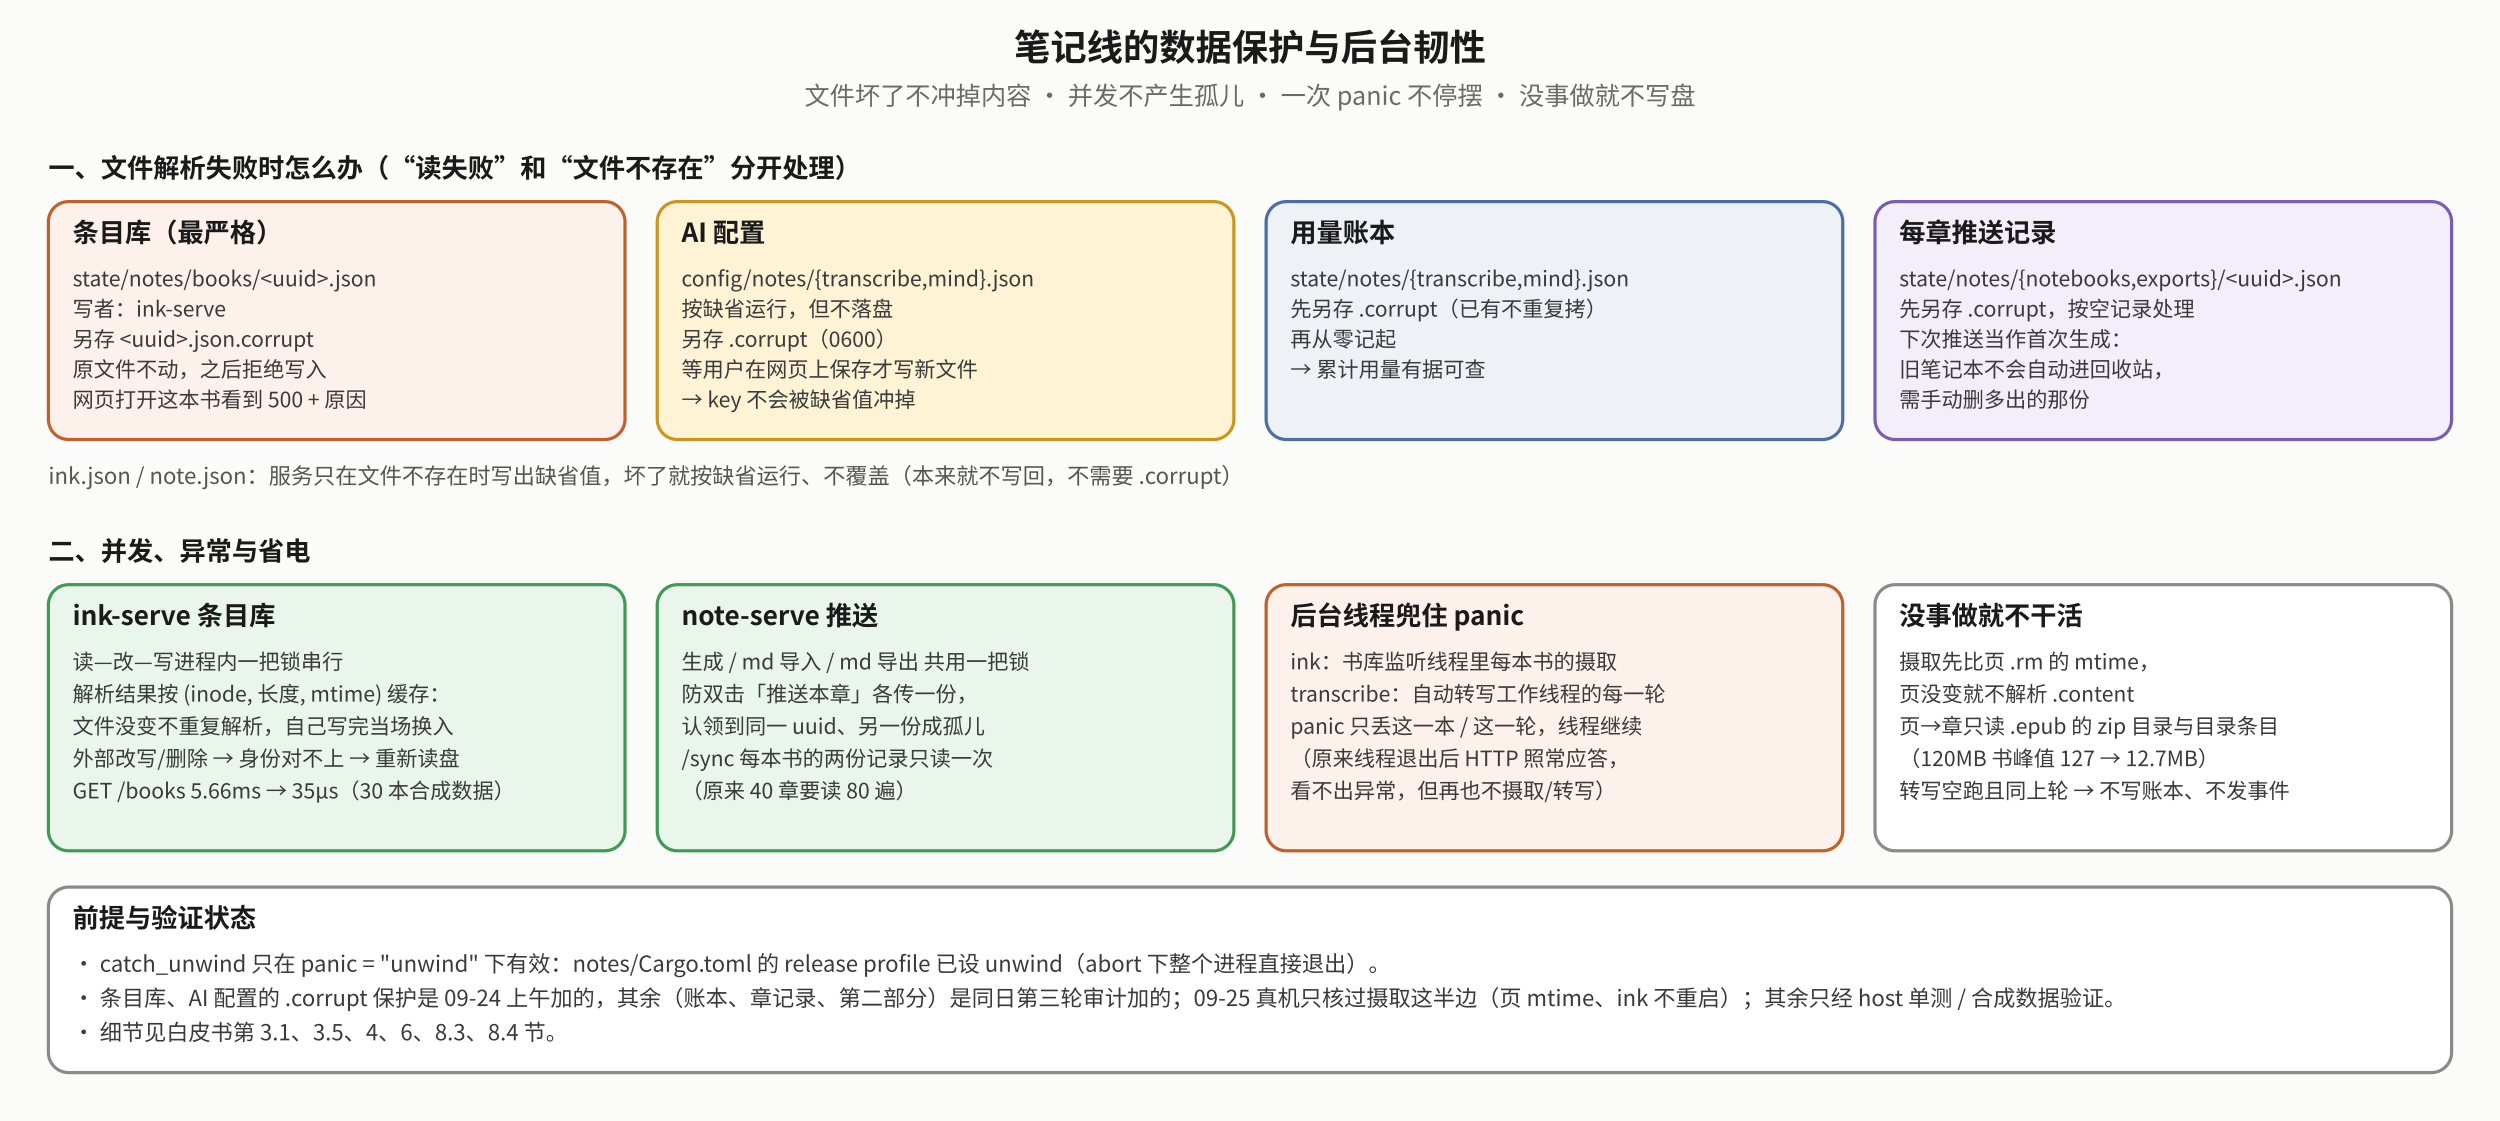
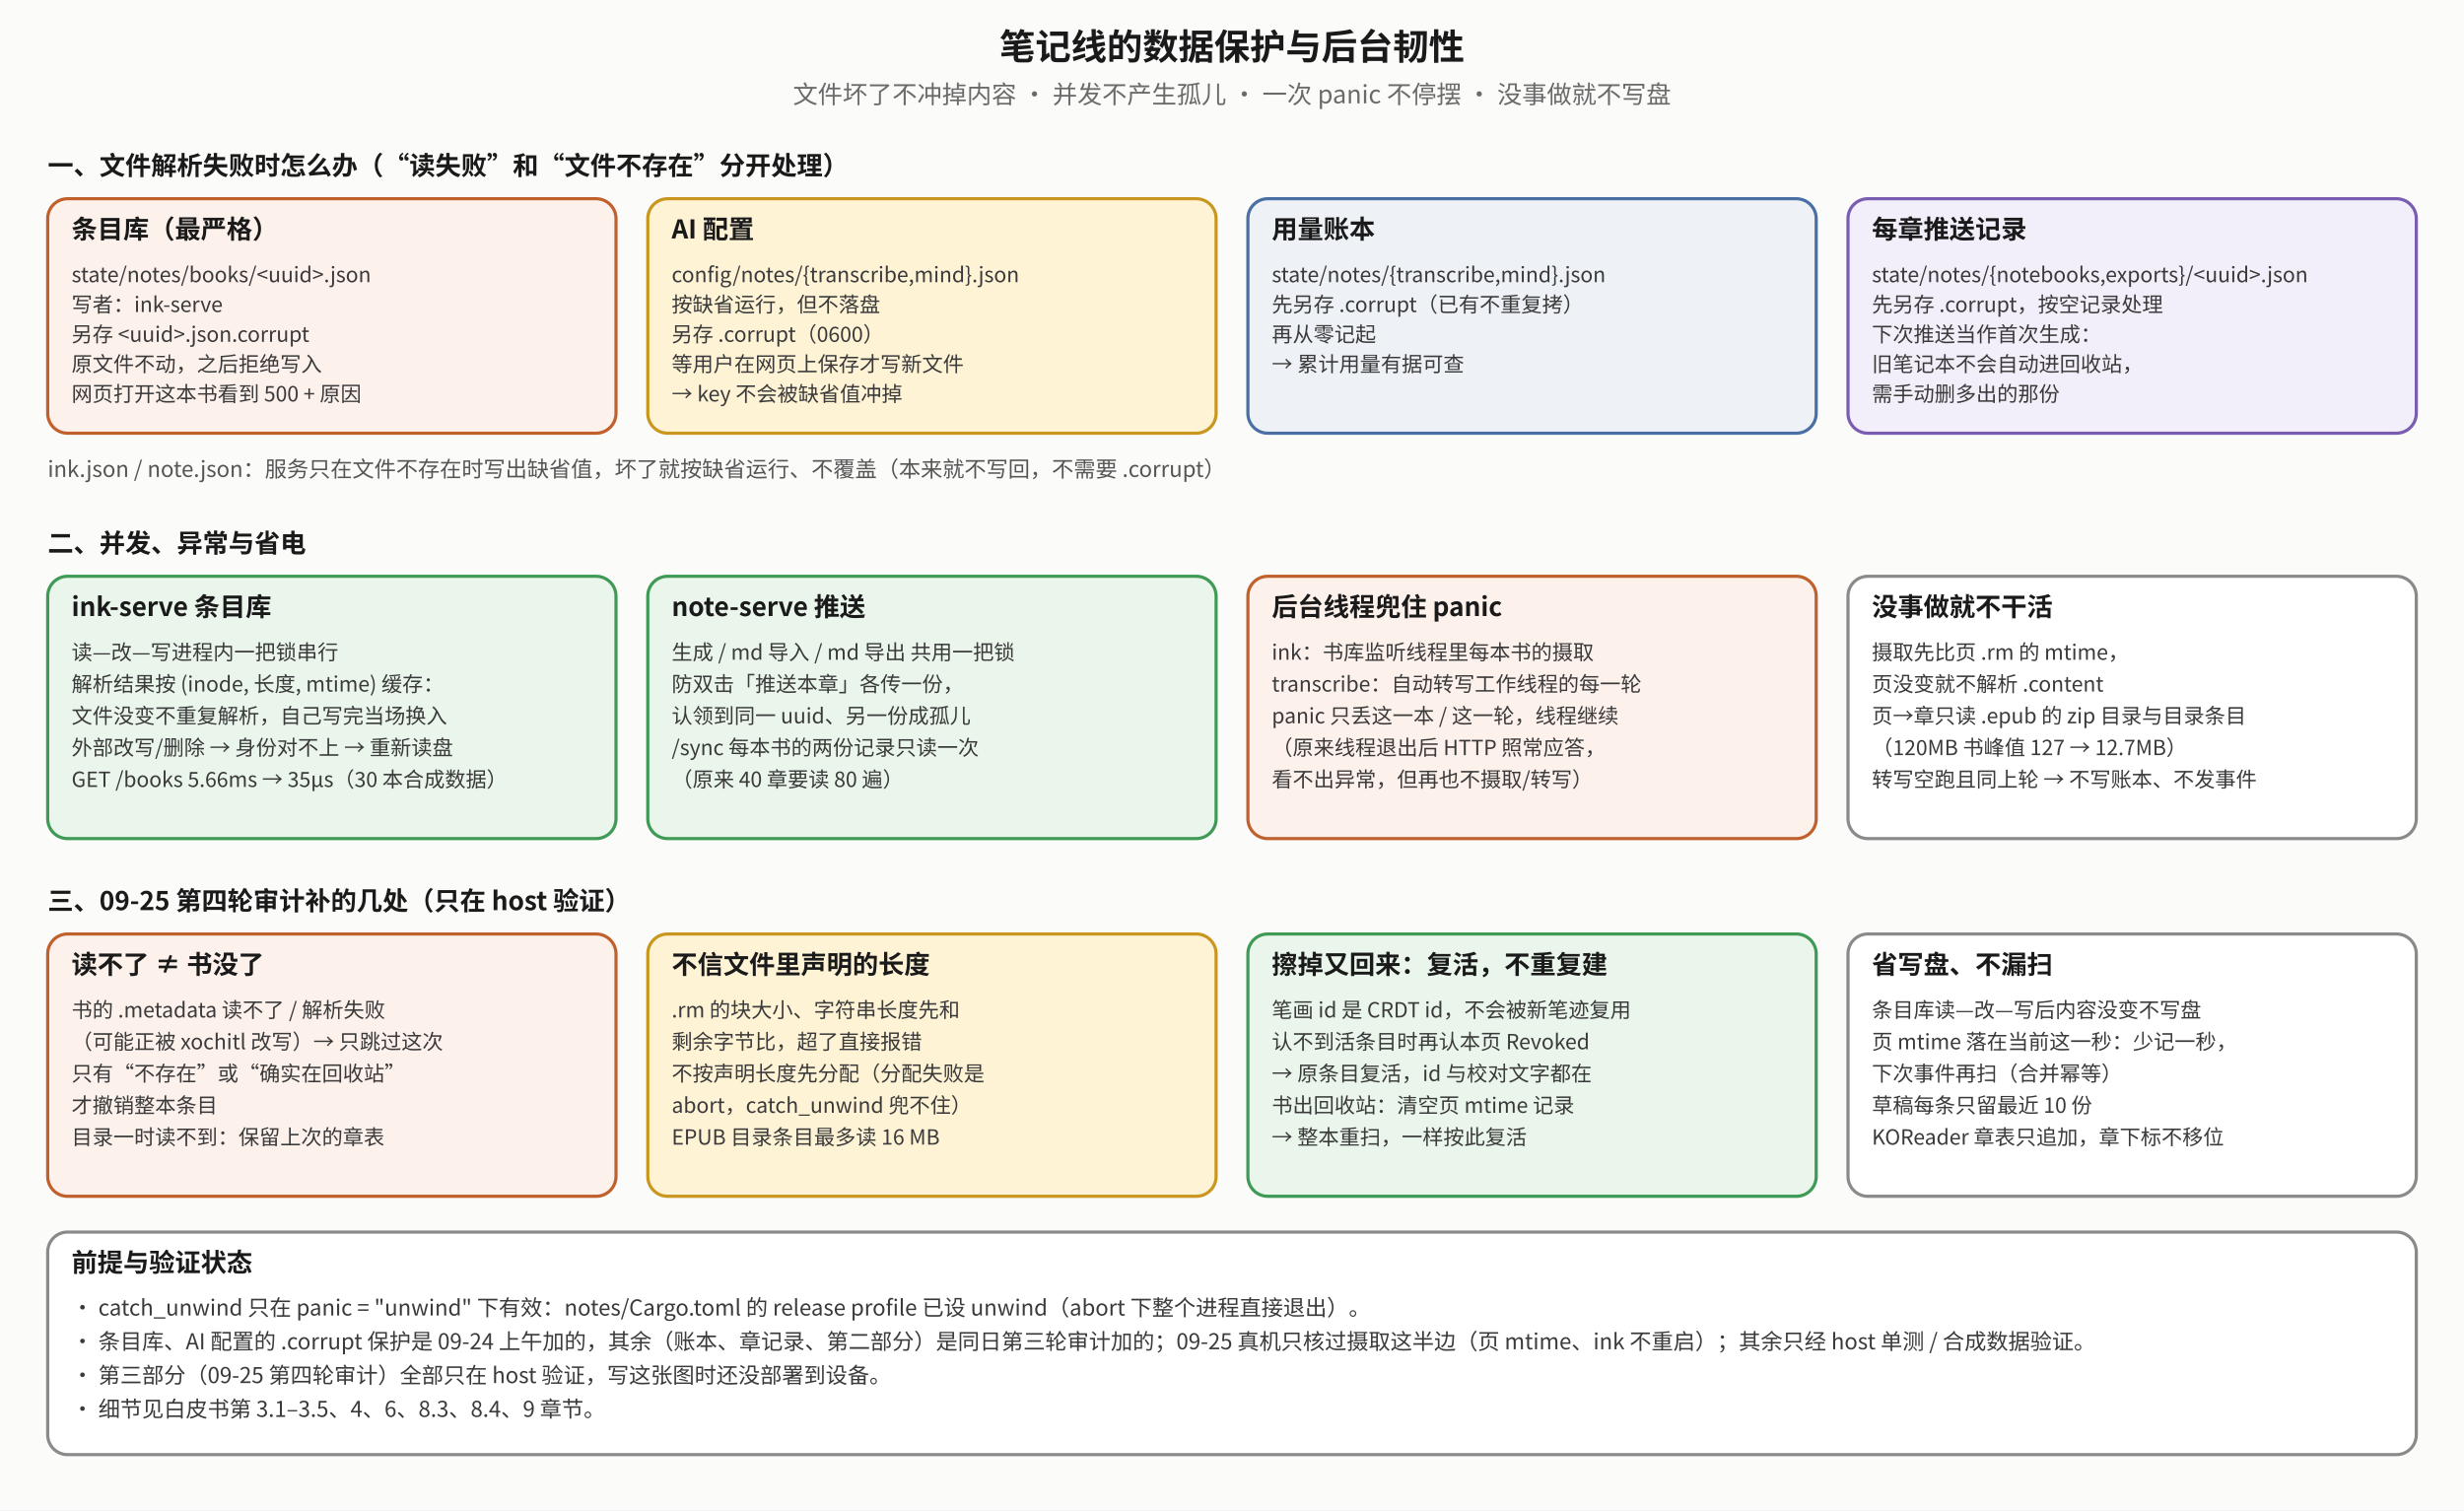
- <svg xmlns="http://www.w3.org/2000/svg" viewBox="0 0 1240 556" font-family="Noto Sans CJK SC, sans-serif">
+ <svg xmlns="http://www.w3.org/2000/svg" viewBox="0 0 1240 760" font-family="Noto Sans CJK SC, sans-serif">
  <defs>
    <marker id="mk" viewBox="0 0 10 10" refX="9" refY="5" markerWidth="7" markerHeight="7" orient="auto-start-reverse">
      <path d="M0,0 L10,5 L0,10 z" fill="#555" />
    </marker>
    <marker id="mr" viewBox="0 0 10 10" refX="9" refY="5" markerWidth="7" markerHeight="7" orient="auto-start-reverse">
      <path d="M0,0 L10,5 L0,10 z" fill="#b0451f" />
    </marker>
    <marker id="mg" viewBox="0 0 10 10" refX="9" refY="5" markerWidth="7" markerHeight="7" orient="auto-start-reverse">
      <path d="M0,0 L10,5 L0,10 z" fill="#2f7d45" />
    </marker>
  </defs>
-   <rect x="0" y="0" width="1240" height="556" fill="#fbfbfa" />
+   <rect x="0" y="0" width="1240" height="760" fill="#fbfbfa" />
  <text x="620.0" y="30" text-anchor="middle" font-size="18" font-weight="bold" fill="#1a1a1a">笔记线的数据保护与后台韧性</text>
  <text x="620.0" y="52" text-anchor="middle" font-size="12.5" fill="#6a6a6a">文件坏了不冲掉内容 · 并发不产生孤儿 · 一次 panic 不停摆 · 没事做就不写盘</text>
  <text x="24" y="88" text-anchor="start" font-size="13" fill="#1a1a1a" font-weight="bold">一、文件解析失败时怎么办（“读失败”和“文件不存在”分开处理）</text>
  <rect x="24" y="100" width="286" height="118" rx="10" fill="#fdf1ec" stroke="#c0602d" stroke-width="1.6" />
  <text x="36" y="120" text-anchor="start" font-size="13" font-weight="bold" fill="#1a1a1a">条目库（最严格）</text>
  <text x="36" y="142" text-anchor="start" font-size="10.5" fill="#3a3a3a">state/notes/books/&lt;uuid&gt;.json</text>
  <text x="36" y="157" text-anchor="start" font-size="10.5" fill="#3a3a3a">写者：ink-serve</text>
  <text x="36" y="172" text-anchor="start" font-size="10.5" fill="#3a3a3a">另存 &lt;uuid&gt;.json.corrupt</text>
  <text x="36" y="187" text-anchor="start" font-size="10.5" fill="#3a3a3a">原文件不动，之后拒绝写入</text>
  <text x="36" y="202" text-anchor="start" font-size="10.5" fill="#3a3a3a">网页打开这本书看到 500 + 原因</text>
  <rect x="326" y="100" width="286" height="118" rx="10" fill="#fff3d6" stroke="#c9971f" stroke-width="1.6" />
  <text x="338" y="120" text-anchor="start" font-size="13" font-weight="bold" fill="#1a1a1a">AI 配置</text>
  <text x="338" y="142" text-anchor="start" font-size="10.5" fill="#3a3a3a">config/notes/{transcribe,mind}.json</text>
  <text x="338" y="157" text-anchor="start" font-size="10.5" fill="#3a3a3a">按缺省运行，但不落盘</text>
  <text x="338" y="172" text-anchor="start" font-size="10.5" fill="#3a3a3a">另存 .corrupt（0600）</text>
  <text x="338" y="187" text-anchor="start" font-size="10.5" fill="#3a3a3a">等用户在网页上保存才写新文件</text>
  <text x="338" y="202" text-anchor="start" font-size="10.5" fill="#3a3a3a">→ key 不会被缺省值冲掉</text>
  <rect x="628" y="100" width="286" height="118" rx="10" fill="#eef2f7" stroke="#4a6fa5" stroke-width="1.6" />
  <text x="640" y="120" text-anchor="start" font-size="13" font-weight="bold" fill="#1a1a1a">用量账本</text>
  <text x="640" y="142" text-anchor="start" font-size="10.5" fill="#3a3a3a">state/notes/{transcribe,mind}.json</text>
  <text x="640" y="157" text-anchor="start" font-size="10.5" fill="#3a3a3a">先另存 .corrupt（已有不重复拷）</text>
  <text x="640" y="172" text-anchor="start" font-size="10.5" fill="#3a3a3a">再从零记起</text>
  <text x="640" y="187" text-anchor="start" font-size="10.5" fill="#3a3a3a">→ 累计用量有据可查</text>
  <rect x="930" y="100" width="286" height="118" rx="10" fill="#f3effa" stroke="#7a5cb0" stroke-width="1.6" />
  <text x="942" y="120" text-anchor="start" font-size="13" font-weight="bold" fill="#1a1a1a">每章推送记录</text>
  <text x="942" y="142" text-anchor="start" font-size="10.5" fill="#3a3a3a">state/notes/{notebooks,exports}/&lt;uuid&gt;.json</text>
  <text x="942" y="157" text-anchor="start" font-size="10.5" fill="#3a3a3a">先另存 .corrupt，按空记录处理</text>
  <text x="942" y="172" text-anchor="start" font-size="10.5" fill="#3a3a3a">下次推送当作首次生成：</text>
  <text x="942" y="187" text-anchor="start" font-size="10.5" fill="#3a3a3a">旧笔记本不会自动进回收站，</text>
  <text x="942" y="202" text-anchor="start" font-size="10.5" fill="#3a3a3a">需手动删多出的那份</text>
  <text x="24" y="240" text-anchor="start" font-size="11" fill="#555">ink.json / note.json：服务只在文件不存在时写出缺省值，坏了就按缺省运行、不覆盖（本来就不写回，不需要 .corrupt）</text>
  <text x="24" y="278" text-anchor="start" font-size="13" fill="#1a1a1a" font-weight="bold">二、并发、异常与省电</text>
  <rect x="24" y="290" width="286" height="132" rx="10" fill="#eaf6ec" stroke="#3f9a55" stroke-width="1.6" />
  <text x="36" y="310" text-anchor="start" font-size="13" font-weight="bold" fill="#1a1a1a">ink-serve 条目库</text>
  <text x="36" y="332" text-anchor="start" font-size="10.5" fill="#3a3a3a">读—改—写进程内一把锁串行</text>
  <text x="36" y="348" text-anchor="start" font-size="10.5" fill="#3a3a3a">解析结果按 (inode, 长度, mtime) 缓存：</text>
  <text x="36" y="364" text-anchor="start" font-size="10.5" fill="#3a3a3a">文件没变不重复解析，自己写完当场换入</text>
  <text x="36" y="380" text-anchor="start" font-size="10.5" fill="#3a3a3a">外部改写/删除 → 身份对不上 → 重新读盘</text>
  <text x="36" y="396" text-anchor="start" font-size="10.5" fill="#3a3a3a">GET /books 5.66ms → 35µs（30 本合成数据）</text>
  <rect x="326" y="290" width="286" height="132" rx="10" fill="#eaf6ec" stroke="#3f9a55" stroke-width="1.6" />
  <text x="338" y="310" text-anchor="start" font-size="13" font-weight="bold" fill="#1a1a1a">note-serve 推送</text>
  <text x="338" y="332" text-anchor="start" font-size="10.5" fill="#3a3a3a">生成 / md 导入 / md 导出 共用一把锁</text>
  <text x="338" y="348" text-anchor="start" font-size="10.5" fill="#3a3a3a">防双击「推送本章」各传一份，</text>
  <text x="338" y="364" text-anchor="start" font-size="10.5" fill="#3a3a3a">认领到同一 uuid、另一份成孤儿</text>
  <text x="338" y="380" text-anchor="start" font-size="10.5" fill="#3a3a3a">/sync 每本书的两份记录只读一次</text>
  <text x="338" y="396" text-anchor="start" font-size="10.5" fill="#3a3a3a">（原来 40 章要读 80 遍）</text>
  <rect x="628" y="290" width="286" height="132" rx="10" fill="#fdf1ec" stroke="#c0602d" stroke-width="1.6" />
  <text x="640" y="310" text-anchor="start" font-size="13" font-weight="bold" fill="#1a1a1a">后台线程兜住 panic</text>
  <text x="640" y="332" text-anchor="start" font-size="10.5" fill="#3a3a3a">ink：书库监听线程里每本书的摄取</text>
  <text x="640" y="348" text-anchor="start" font-size="10.5" fill="#3a3a3a">transcribe：自动转写工作线程的每一轮</text>
  <text x="640" y="364" text-anchor="start" font-size="10.5" fill="#3a3a3a">panic 只丢这一本 / 这一轮，线程继续</text>
  <text x="640" y="380" text-anchor="start" font-size="10.5" fill="#3a3a3a">（原来线程退出后 HTTP 照常应答，</text>
  <text x="640" y="396" text-anchor="start" font-size="10.5" fill="#3a3a3a">看不出异常，但再也不摄取/转写）</text>
  <rect x="930" y="290" width="286" height="132" rx="10" fill="#ffffff" stroke="#8a8a8a" stroke-width="1.6" />
  <text x="942" y="310" text-anchor="start" font-size="13" font-weight="bold" fill="#1a1a1a">没事做就不干活</text>
  <text x="942" y="332" text-anchor="start" font-size="10.5" fill="#3a3a3a">摄取先比页 .rm 的 mtime，</text>
  <text x="942" y="348" text-anchor="start" font-size="10.5" fill="#3a3a3a">页没变就不解析 .content</text>
  <text x="942" y="364" text-anchor="start" font-size="10.5" fill="#3a3a3a">页→章只读 .epub 的 zip 目录与目录条目</text>
  <text x="942" y="380" text-anchor="start" font-size="10.5" fill="#3a3a3a">（120MB 书峰值 127 → 12.7MB）</text>
  <text x="942" y="396" text-anchor="start" font-size="10.5" fill="#3a3a3a">转写空跑且同上轮 → 不写账本、不发事件</text>
-   <rect x="24" y="440" width="1192" height="92" rx="10" fill="#ffffff" stroke="#8a8a8a" stroke-width="1.6" />
-   <text x="36" y="460" text-anchor="start" font-size="13" font-weight="bold" fill="#1a1a1a">前提与验证状态</text>
-   <text x="36" y="482" text-anchor="start" font-size="11" fill="#3a3a3a">· catch_unwind 只在 panic = "unwind" 下有效：notes/Cargo.toml 的 release profile 已设 unwind（abort 下整个进程直接退出）。</text>
-   <text x="36" y="499" text-anchor="start" font-size="11" fill="#3a3a3a">· 条目库、AI 配置的 .corrupt 保护是 09-24 上午加的，其余（账本、章记录、第二部分）是同日第三轮审计加的；09-25 真机只核过摄取这半边（页 mtime、ink 不重启）；其余只经 host 单测 / 合成数据验证。</text>
-   <text x="36" y="516" text-anchor="start" font-size="11" fill="#3a3a3a">· 细节见白皮书第 3.1、3.5、4、6、8.3、8.4 节。</text>
+   <text x="24" y="458" text-anchor="start" font-size="13" fill="#1a1a1a" font-weight="bold">三、09-25 第四轮审计补的几处（只在 host 验证）</text>
+   <rect x="24" y="470" width="286" height="132" rx="10" fill="#fdf1ec" stroke="#c0602d" stroke-width="1.6" />
+   <text x="36" y="490" text-anchor="start" font-size="13" font-weight="bold" fill="#1a1a1a">读不了 ≠ 书没了</text>
+   <text x="36" y="512" text-anchor="start" font-size="10.5" fill="#3a3a3a">书的 .metadata 读不了 / 解析失败</text>
+   <text x="36" y="528" text-anchor="start" font-size="10.5" fill="#3a3a3a">（可能正被 xochitl 改写）→ 只跳过这次</text>
+   <text x="36" y="544" text-anchor="start" font-size="10.5" fill="#3a3a3a">只有“不存在”或“确实在回收站”</text>
+   <text x="36" y="560" text-anchor="start" font-size="10.5" fill="#3a3a3a">才撤销整本条目</text>
+   <text x="36" y="576" text-anchor="start" font-size="10.5" fill="#3a3a3a">目录一时读不到：保留上次的章表</text>
+   <rect x="326" y="470" width="286" height="132" rx="10" fill="#fff3d6" stroke="#c9971f" stroke-width="1.6" />
+   <text x="338" y="490" text-anchor="start" font-size="13" font-weight="bold" fill="#1a1a1a">不信文件里声明的长度</text>
+   <text x="338" y="512" text-anchor="start" font-size="10.5" fill="#3a3a3a">.rm 的块大小、字符串长度先和</text>
+   <text x="338" y="528" text-anchor="start" font-size="10.5" fill="#3a3a3a">剩余字节比，超了直接报错</text>
+   <text x="338" y="544" text-anchor="start" font-size="10.5" fill="#3a3a3a">不按声明长度先分配（分配失败是</text>
+   <text x="338" y="560" text-anchor="start" font-size="10.5" fill="#3a3a3a">abort，catch_unwind 兜不住）</text>
+   <text x="338" y="576" text-anchor="start" font-size="10.5" fill="#3a3a3a">EPUB 目录条目最多读 16 MB</text>
+   <rect x="628" y="470" width="286" height="132" rx="10" fill="#eaf6ec" stroke="#3f9a55" stroke-width="1.6" />
+   <text x="640" y="490" text-anchor="start" font-size="13" font-weight="bold" fill="#1a1a1a">擦掉又回来：复活，不重复建</text>
+   <text x="640" y="512" text-anchor="start" font-size="10.5" fill="#3a3a3a">笔画 id 是 CRDT id，不会被新笔迹复用</text>
+   <text x="640" y="528" text-anchor="start" font-size="10.5" fill="#3a3a3a">认不到活条目时再认本页 Revoked</text>
+   <text x="640" y="544" text-anchor="start" font-size="10.5" fill="#3a3a3a">→ 原条目复活，id 与校对文字都在</text>
+   <text x="640" y="560" text-anchor="start" font-size="10.5" fill="#3a3a3a">书出回收站：清空页 mtime 记录</text>
+   <text x="640" y="576" text-anchor="start" font-size="10.5" fill="#3a3a3a">→ 整本重扫，一样按此复活</text>
+   <rect x="930" y="470" width="286" height="132" rx="10" fill="#ffffff" stroke="#8a8a8a" stroke-width="1.6" />
+   <text x="942" y="490" text-anchor="start" font-size="13" font-weight="bold" fill="#1a1a1a">省写盘、不漏扫</text>
+   <text x="942" y="512" text-anchor="start" font-size="10.5" fill="#3a3a3a">条目库读—改—写后内容没变不写盘</text>
+   <text x="942" y="528" text-anchor="start" font-size="10.5" fill="#3a3a3a">页 mtime 落在当前这一秒：少记一秒，</text>
+   <text x="942" y="544" text-anchor="start" font-size="10.5" fill="#3a3a3a">下次事件再扫（合并幂等）</text>
+   <text x="942" y="560" text-anchor="start" font-size="10.5" fill="#3a3a3a">草稿每条只留最近 10 份</text>
+   <text x="942" y="576" text-anchor="start" font-size="10.5" fill="#3a3a3a">KOReader 章表只追加，章下标不移位</text>
+   <rect x="24" y="620" width="1192" height="112" rx="10" fill="#ffffff" stroke="#8a8a8a" stroke-width="1.6" />
+   <text x="36" y="640" text-anchor="start" font-size="13" font-weight="bold" fill="#1a1a1a">前提与验证状态</text>
+   <text x="36" y="662" text-anchor="start" font-size="11" fill="#3a3a3a">· catch_unwind 只在 panic = "unwind" 下有效：notes/Cargo.toml 的 release profile 已设 unwind（abort 下整个进程直接退出）。</text>
+   <text x="36" y="679" text-anchor="start" font-size="11" fill="#3a3a3a">· 条目库、AI 配置的 .corrupt 保护是 09-24 上午加的，其余（账本、章记录、第二部分）是同日第三轮审计加的；09-25 真机只核过摄取这半边（页 mtime、ink 不重启）；其余只经 host 单测 / 合成数据验证。</text>
+   <text x="36" y="696" text-anchor="start" font-size="11" fill="#3a3a3a">· 第三部分（09-25 第四轮审计）全部只在 host 验证，写这张图时还没部署到设备。</text>
+   <text x="36" y="713" text-anchor="start" font-size="11" fill="#3a3a3a">· 细节见白皮书第 3.1–3.5、4、6、8.3、8.4、9 章节。</text>
</svg>
